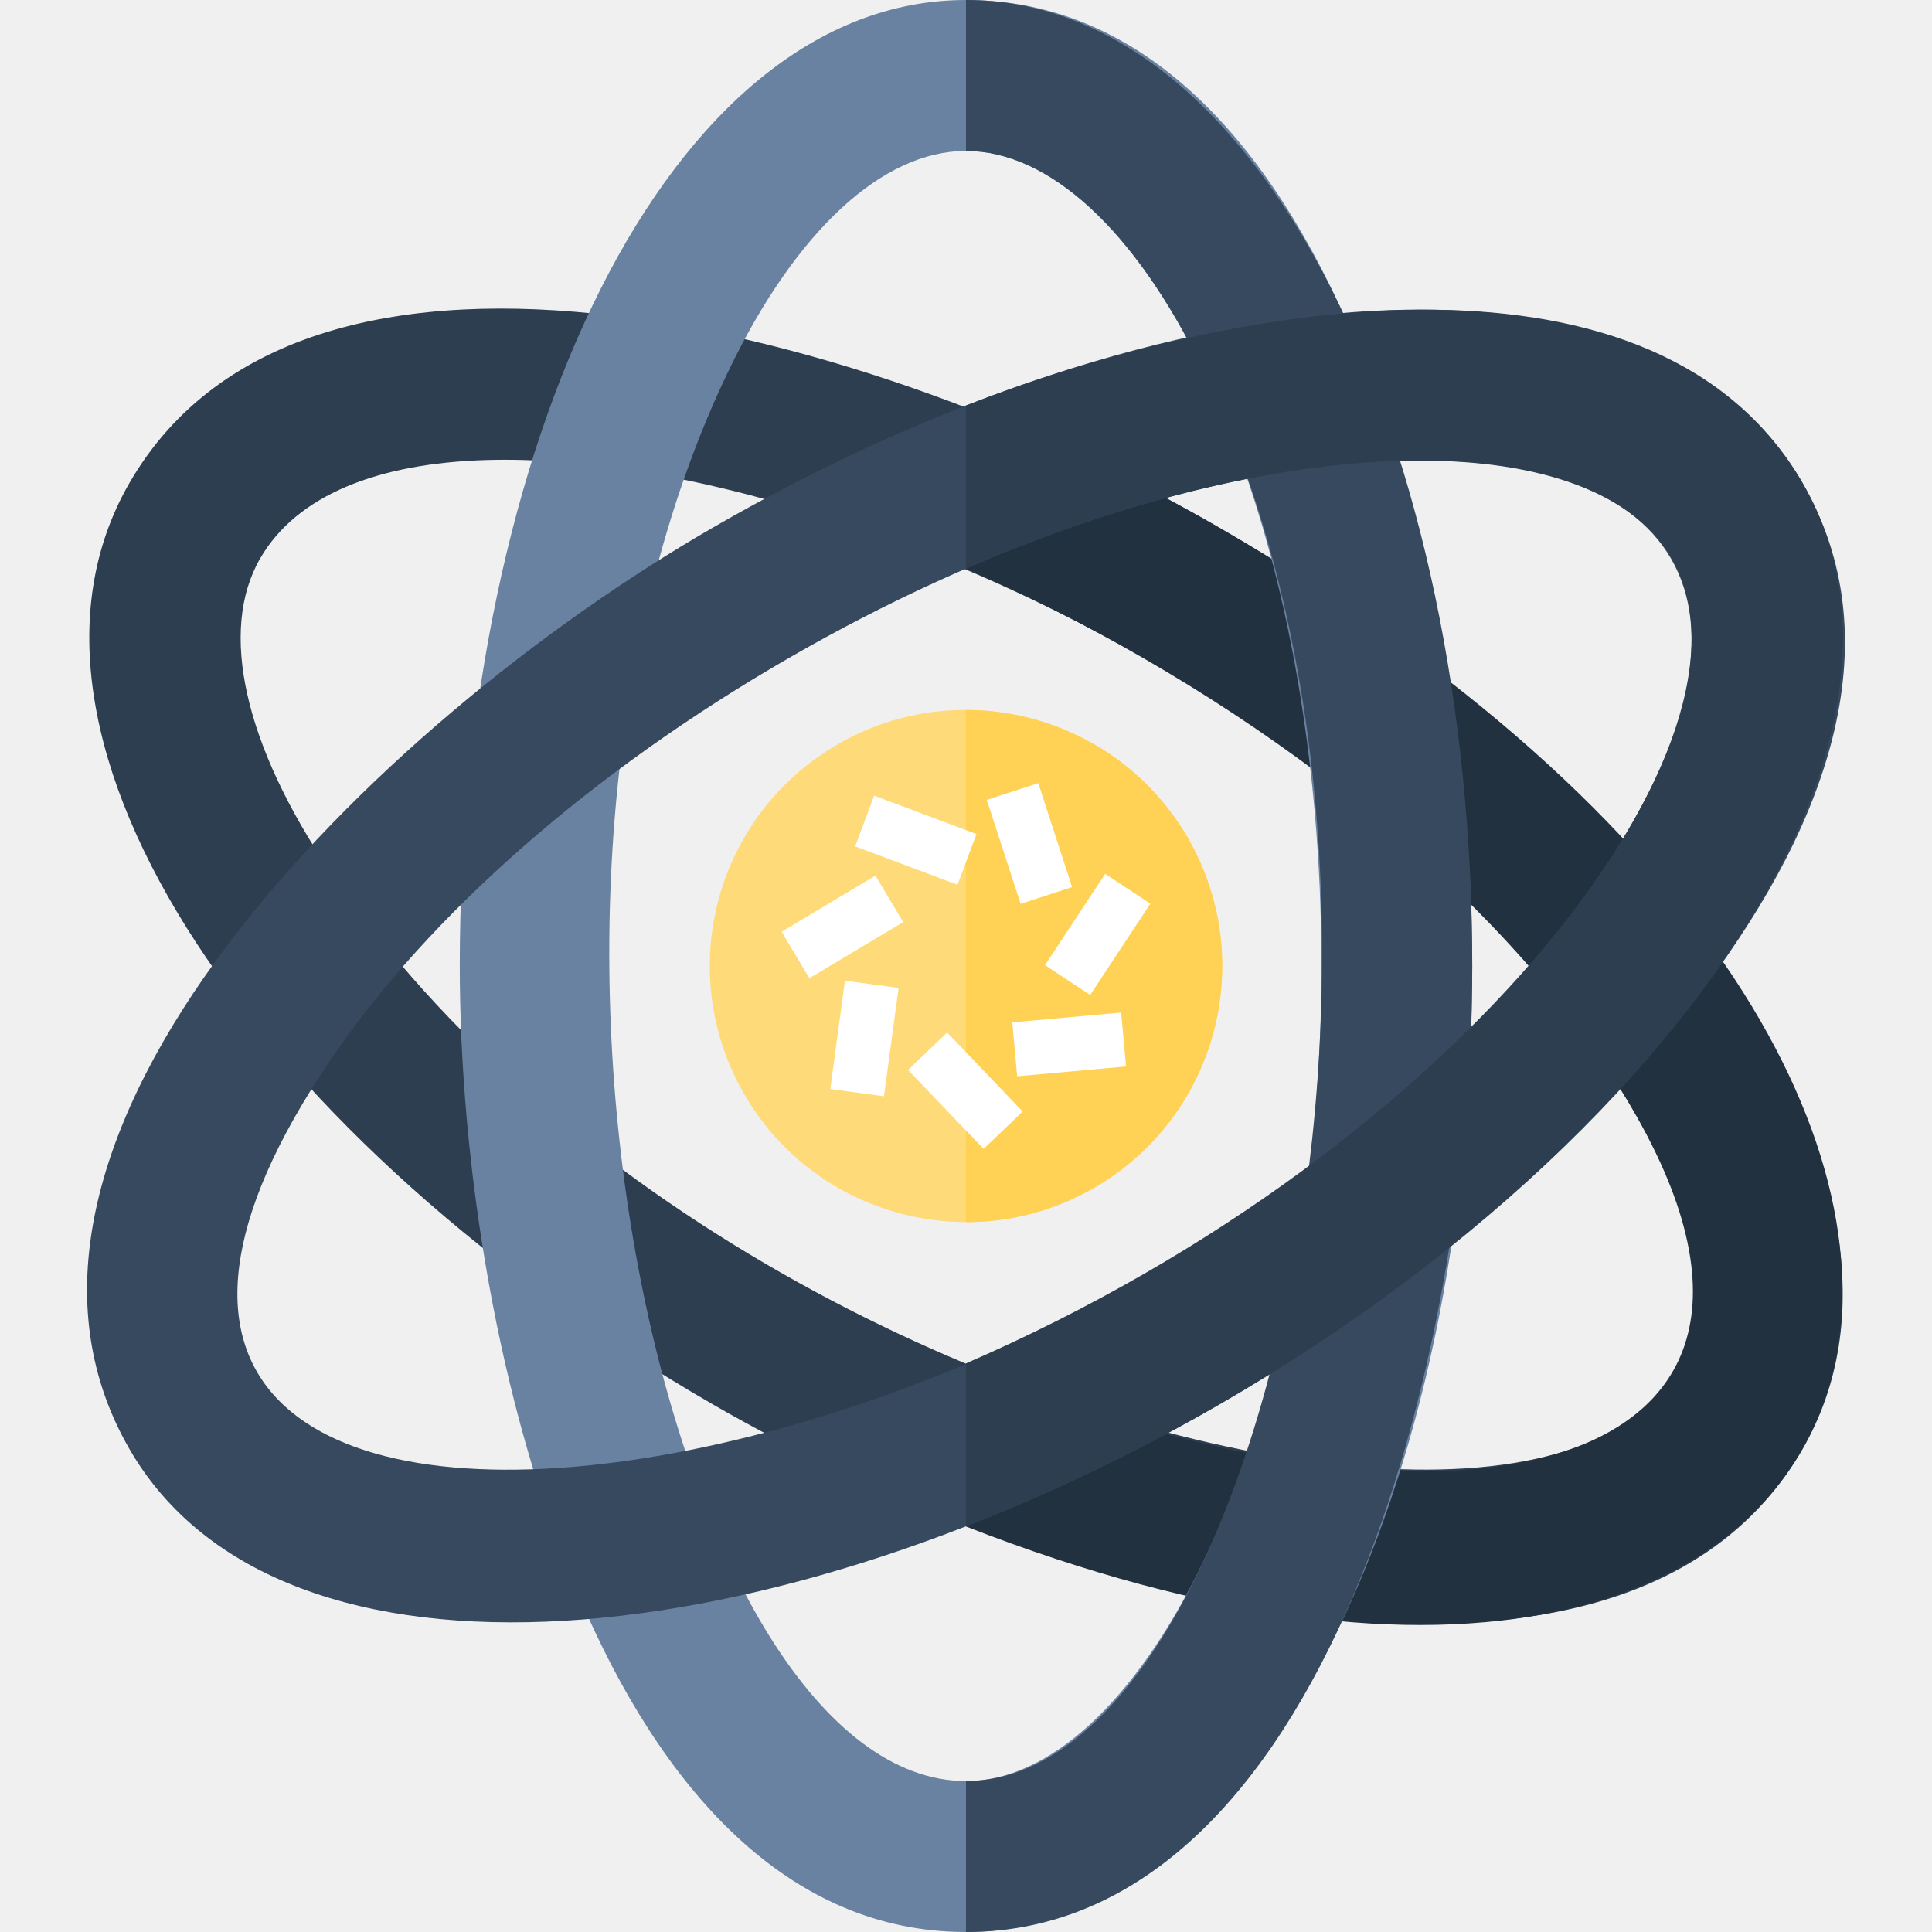
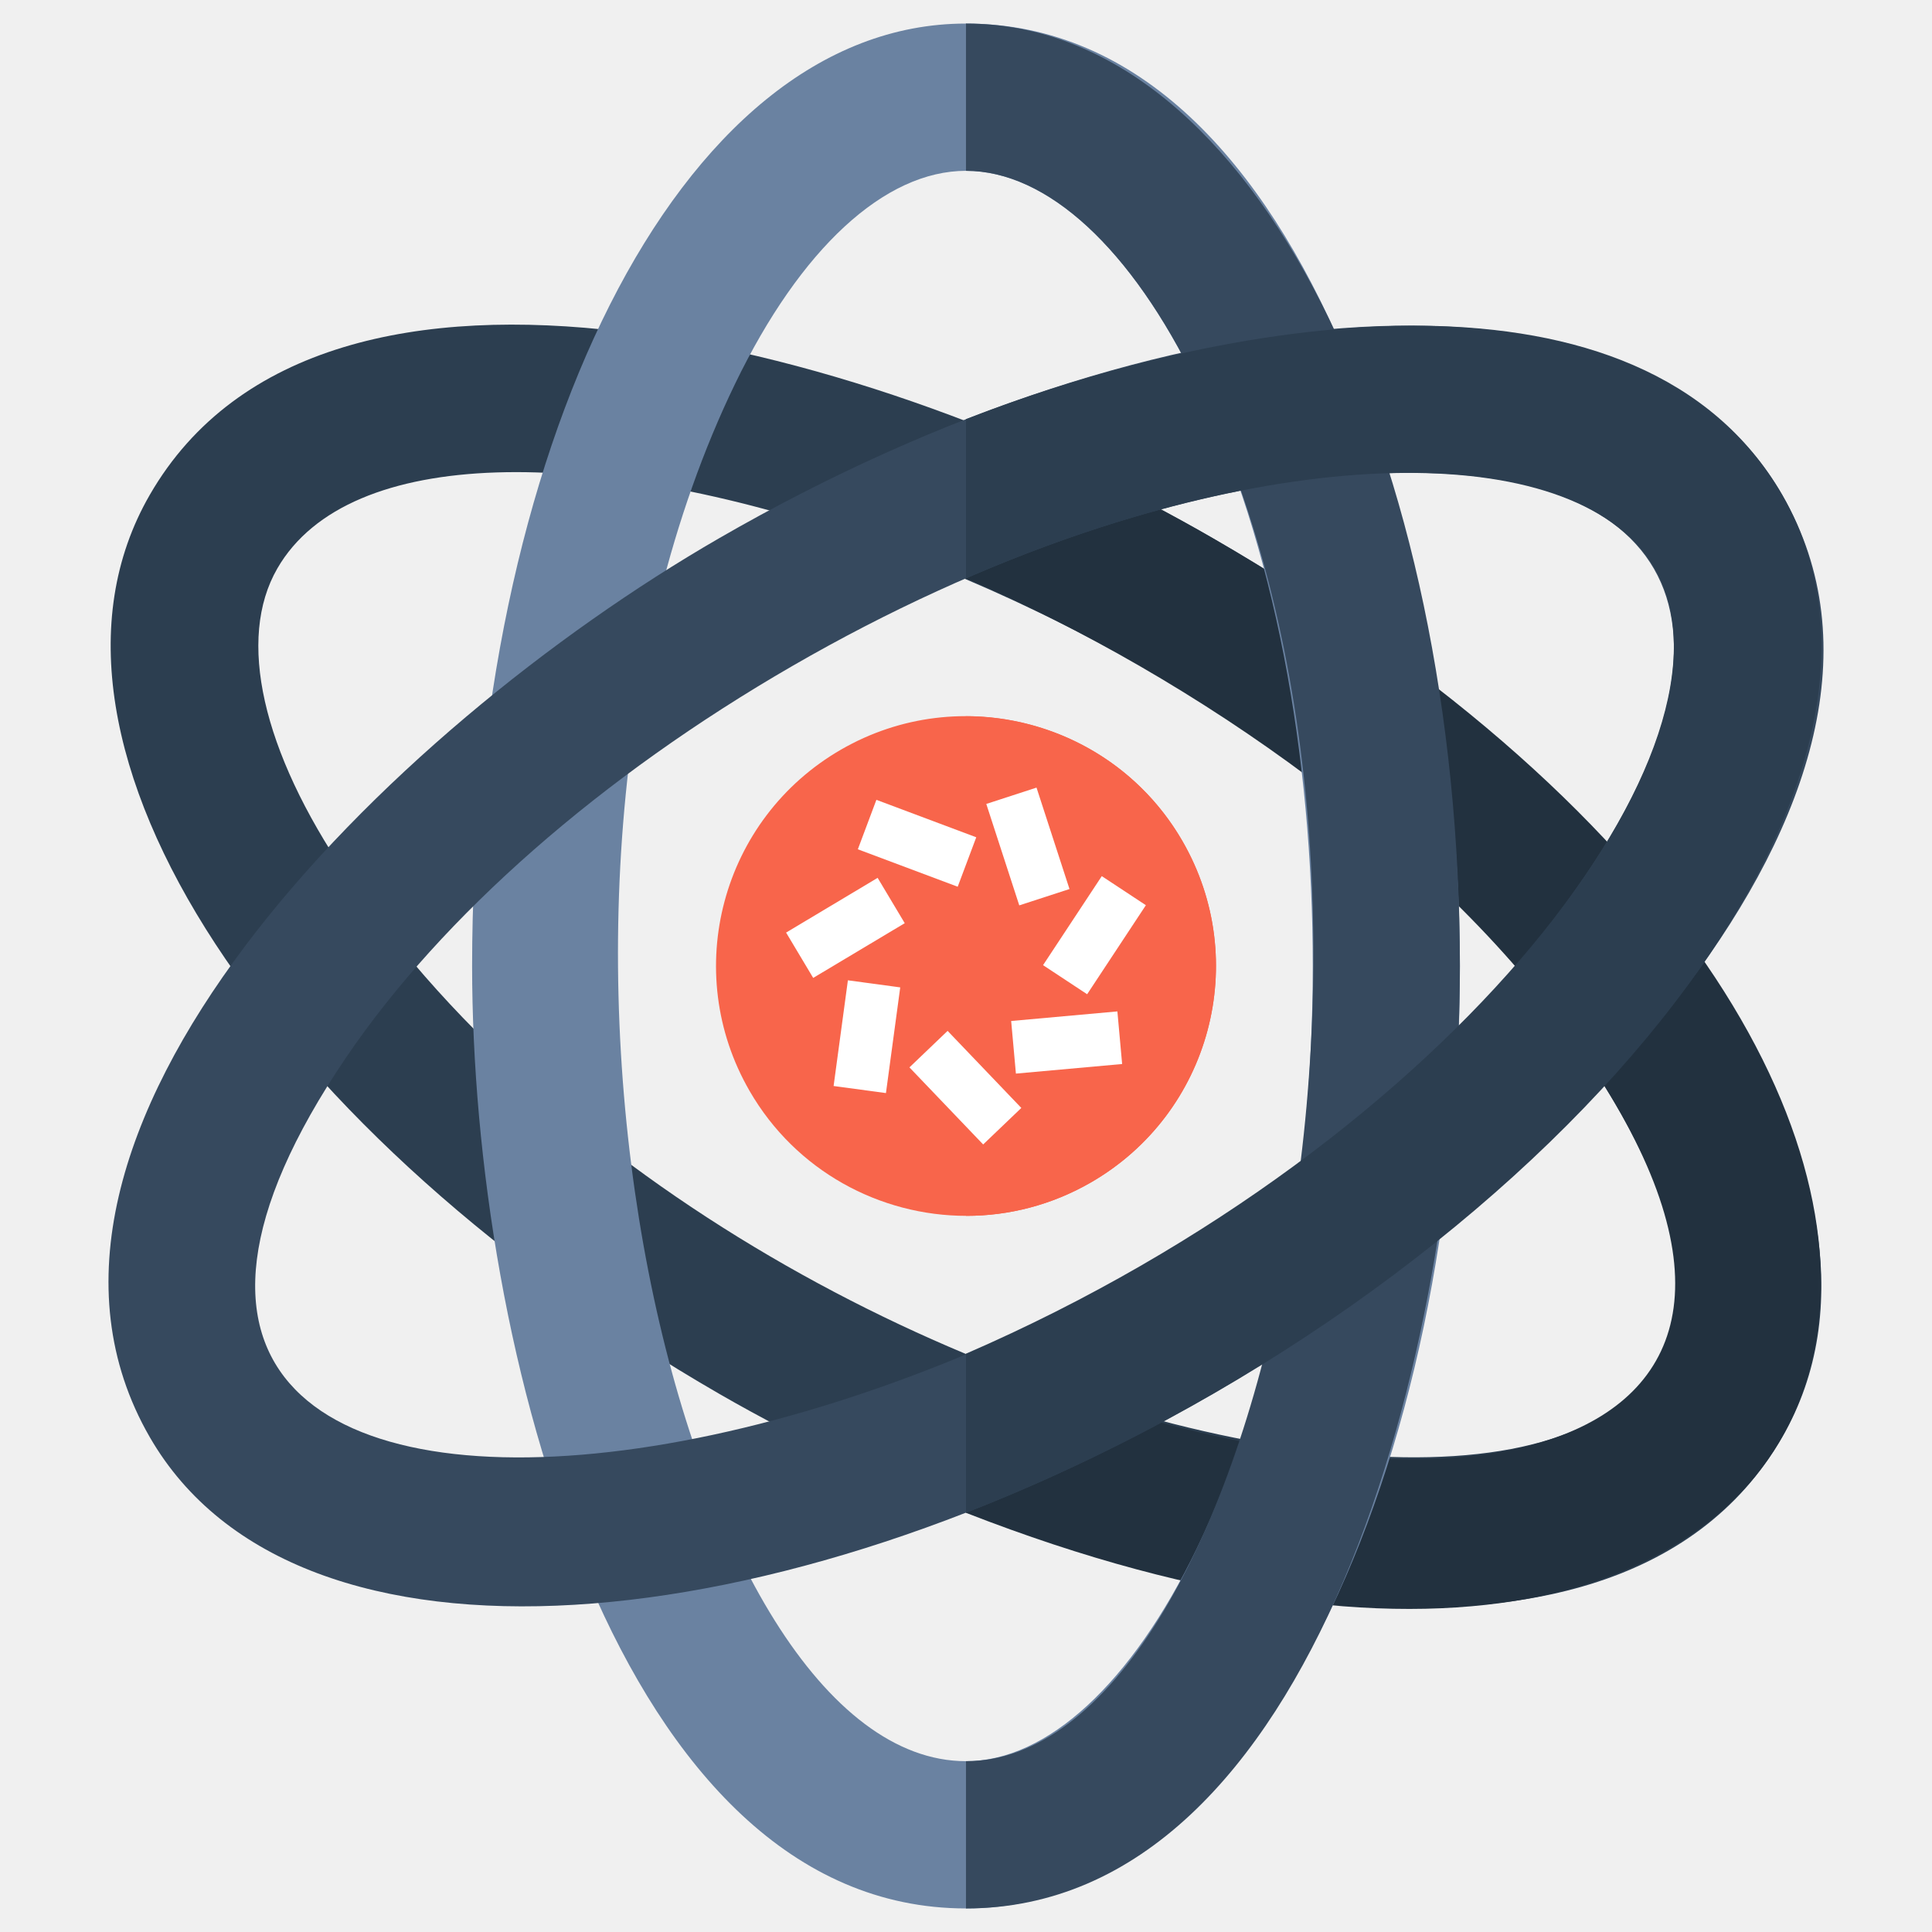
- <svg xmlns="http://www.w3.org/2000/svg" width="100%" height="100%" viewBox="0 0 800 800" version="1.1" xml:space="preserve" style="fill-rule:evenodd;clip-rule:evenodd;stroke-linejoin:round;stroke-miterlimit:2;">
-   <g transform="matrix(1.5625,0,0,1.5625,0,0)">
-     <path d="M256.115,323.868C232.637,323.868 209.774,311.694 197.215,289.941C178.456,257.45 189.567,215.974 222.061,197.214C254.474,178.5 296.071,189.646 314.788,222.06C333.547,254.551 322.436,296.027 289.942,314.787C279.28,320.942 267.623,323.868 256.115,323.868Z" style="fill:rgb(255,218,121);fill-rule:nonzero;" />
+ <svg xmlns="http://www.w3.org/2000/svg" width="100%" height="100%" viewBox="0 0 820 820" version="1.1" xml:space="preserve" style="fill-rule:evenodd;clip-rule:evenodd;stroke-linejoin:round;stroke-miterlimit:2;">
+   <g transform="matrix(1.5625,0,0,1.5625,10,10)">
+     <path d="M256.115,323.868C232.637,323.868 209.774,311.694 197.215,289.941C178.456,257.45 189.567,215.974 222.061,197.214C254.474,178.5 296.071,189.646 314.788,222.06C333.547,254.551 322.436,296.027 289.942,314.787C279.28,320.942 267.623,323.868 256.115,323.868Z" style="fill:rgb(248,101,75);fill-rule:nonzero;" />
  </g>
-   <g transform="matrix(1.5625,0,0,1.5625,0,0)">
+   <g transform="matrix(1.5625,0,0,1.5625,10,10)">
    <path d="M188.921,372.186C69.784,303.401 -5.26,196.514 34.298,128C81.607,46.06 233.063,87.842 323.08,139.814C442.218,208.599 517.261,315.487 477.703,384C430.637,465.523 279.918,424.723 188.921,372.186ZM68.941,148.001C57.902,167.122 64.726,197.459 87.666,231.231C206.691,406.467 542.463,454.677 424.337,280.769C335.633,150.175 107.875,80.565 68.941,148.001Z" style="fill:rgb(44,62,80);fill-rule:nonzero;" />
  </g>
-   <g transform="matrix(1.5625,0,0,1.5625,0,0)">
+   <g transform="matrix(1.5625,0,0,1.5625,10,10)">
    <path d="M323.08,139.814C300.975,127.051 278.399,116.201 255.996,107.459L255.996,150.689C318.365,177.765 386.339,224.827 424.335,280.768C501.216,393.952 382.196,416.098 255.996,361.306L255.996,404.537C514.984,505.601 585.043,291.06 323.08,139.814Z" style="fill:rgb(34,49,63);fill-rule:nonzero;" />
  </g>
-   <g transform="matrix(1.5625,0,0,1.5625,0,0)">
+   <g transform="matrix(1.5625,0,0,1.5625,10,10)">
    <path d="M256.001,512C161.385,512 121.842,359.943 121.842,255.999C121.842,118.409 176.901,0 256.001,0C350.617,0 390.16,152.057 390.16,256.001C390.161,393.504 335.144,512 256.001,512ZM256.001,40.002C233.921,40.002 211.062,61.08 193.284,97.834C123.523,242.047 179.363,472 256.001,472C278.081,472 300.94,450.922 318.718,414.168C360.612,327.563 360.76,184.746 318.718,97.834C300.939,61.08 278.081,40.002 256.001,40.002Z" style="fill:rgb(106,130,161);fill-rule:nonzero;" />
  </g>
-   <g transform="matrix(1.5625,0,0,1.5625,0,0)">
+   <g transform="matrix(1.5625,0,0,1.5625,10,10)">
    <path d="M256.001,0L255.997,0L255.997,40.002L256.001,40.002C278.081,40.002 300.94,61.08 318.718,97.834C387.565,240.155 333.719,472 256.001,472L255.997,472L255.997,512.002L256.001,512.002C350.617,512.002 390.16,359.945 390.16,256.001C390.161,118.396 335.094,0 256.001,0Z" style="fill:rgb(54,73,94);fill-rule:nonzero;" />
    <path d="M34.298,384C-13.012,302.06 98.904,191.786 188.921,139.815C308.184,70.958 438.183,59.548 477.703,128C525.013,209.94 413.097,320.214 323.08,372.185C205.638,439.991 74.32,453.319 34.298,384ZM208.922,174.457C156.889,204.498 113.826,242.255 87.666,280.77C-30.258,454.38 304.992,406.94 424.337,231.232C472.26,160.678 446.783,116.37 361.62,122.603C315.183,126 260.954,144.416 208.922,174.457Z" style="fill:rgb(54,73,94);fill-rule:nonzero;" />
  </g>
-   <g transform="matrix(1.5625,0,0,1.5625,0,0)">
+   <g transform="matrix(1.5625,0,0,1.5625,10,10)">
    <path d="M477.703,128C439.483,61.801 329.932,78.611 255.996,107.462L255.996,150.693C344.005,112.482 423.111,113.446 443.06,148.001C470.229,195.06 389.047,303.551 255.996,361.31L255.996,404.54C405.835,346.074 525.564,210.896 477.703,128Z" style="fill:rgb(44,62,80);fill-rule:nonzero;" />
  </g>
-   <g transform="matrix(1.5625,0,0,1.5625,0,0)">
-     <path d="M314.788,222.06C302.247,200.342 279.436,188.191 255.997,188.152L255.997,323.863C256.037,323.863 256.076,323.867 256.116,323.867C267.623,323.867 279.281,320.942 289.943,314.787C322.432,296.029 333.549,254.554 314.788,222.06Z" style="fill:rgb(255,209,85);fill-rule:nonzero;" />
+   <g transform="matrix(1.5625,0,0,1.5625,10,10)">
+     <path d="M314.788,222.06C302.247,200.342 279.436,188.191 255.997,188.152L255.997,323.863C256.037,323.863 256.076,323.867 256.116,323.867C267.623,323.867 279.281,320.942 289.943,314.787C322.432,296.029 333.549,254.554 314.788,222.06Z" style="fill:rgb(248,101,75);fill-rule:nonzero;" />
  </g>
-   <g transform="matrix(1,0,0,1,318.735,318.131)">
+   <g transform="matrix(1,0,0,1,328.735,328.131)">
    <path d="M43.232,11.344L85.617,27.238L77.746,48.227L35.361,32.333L43.232,11.344Z" style="fill:white;" />
    <path d="M111.192,6.154L125.192,49.202L103.875,56.135L89.875,13.087L111.192,6.154Z" style="fill:white;" />
    <path d="M157.61,56.069L132.682,93.854L113.971,81.51L138.898,43.725L157.61,56.069Z" style="fill:white;" />
    <path d="M147.533,123.467L102.449,127.537L100.434,105.211L145.517,101.141L147.533,123.467Z" style="fill:white;" />
    <path d="M88.549,157.611L57.258,124.901L73.456,109.406L104.747,142.116L88.549,157.611Z" style="fill:white;" />
    <path d="M25.072,132.802L31.137,87.943L53.351,90.947L47.287,135.805L25.072,132.802Z" style="fill:white;" />
    <path d="M4.908,67.683L43.761,44.455L55.264,63.695L16.411,86.923L4.908,67.683Z" style="fill:white;" />
  </g>
</svg>
